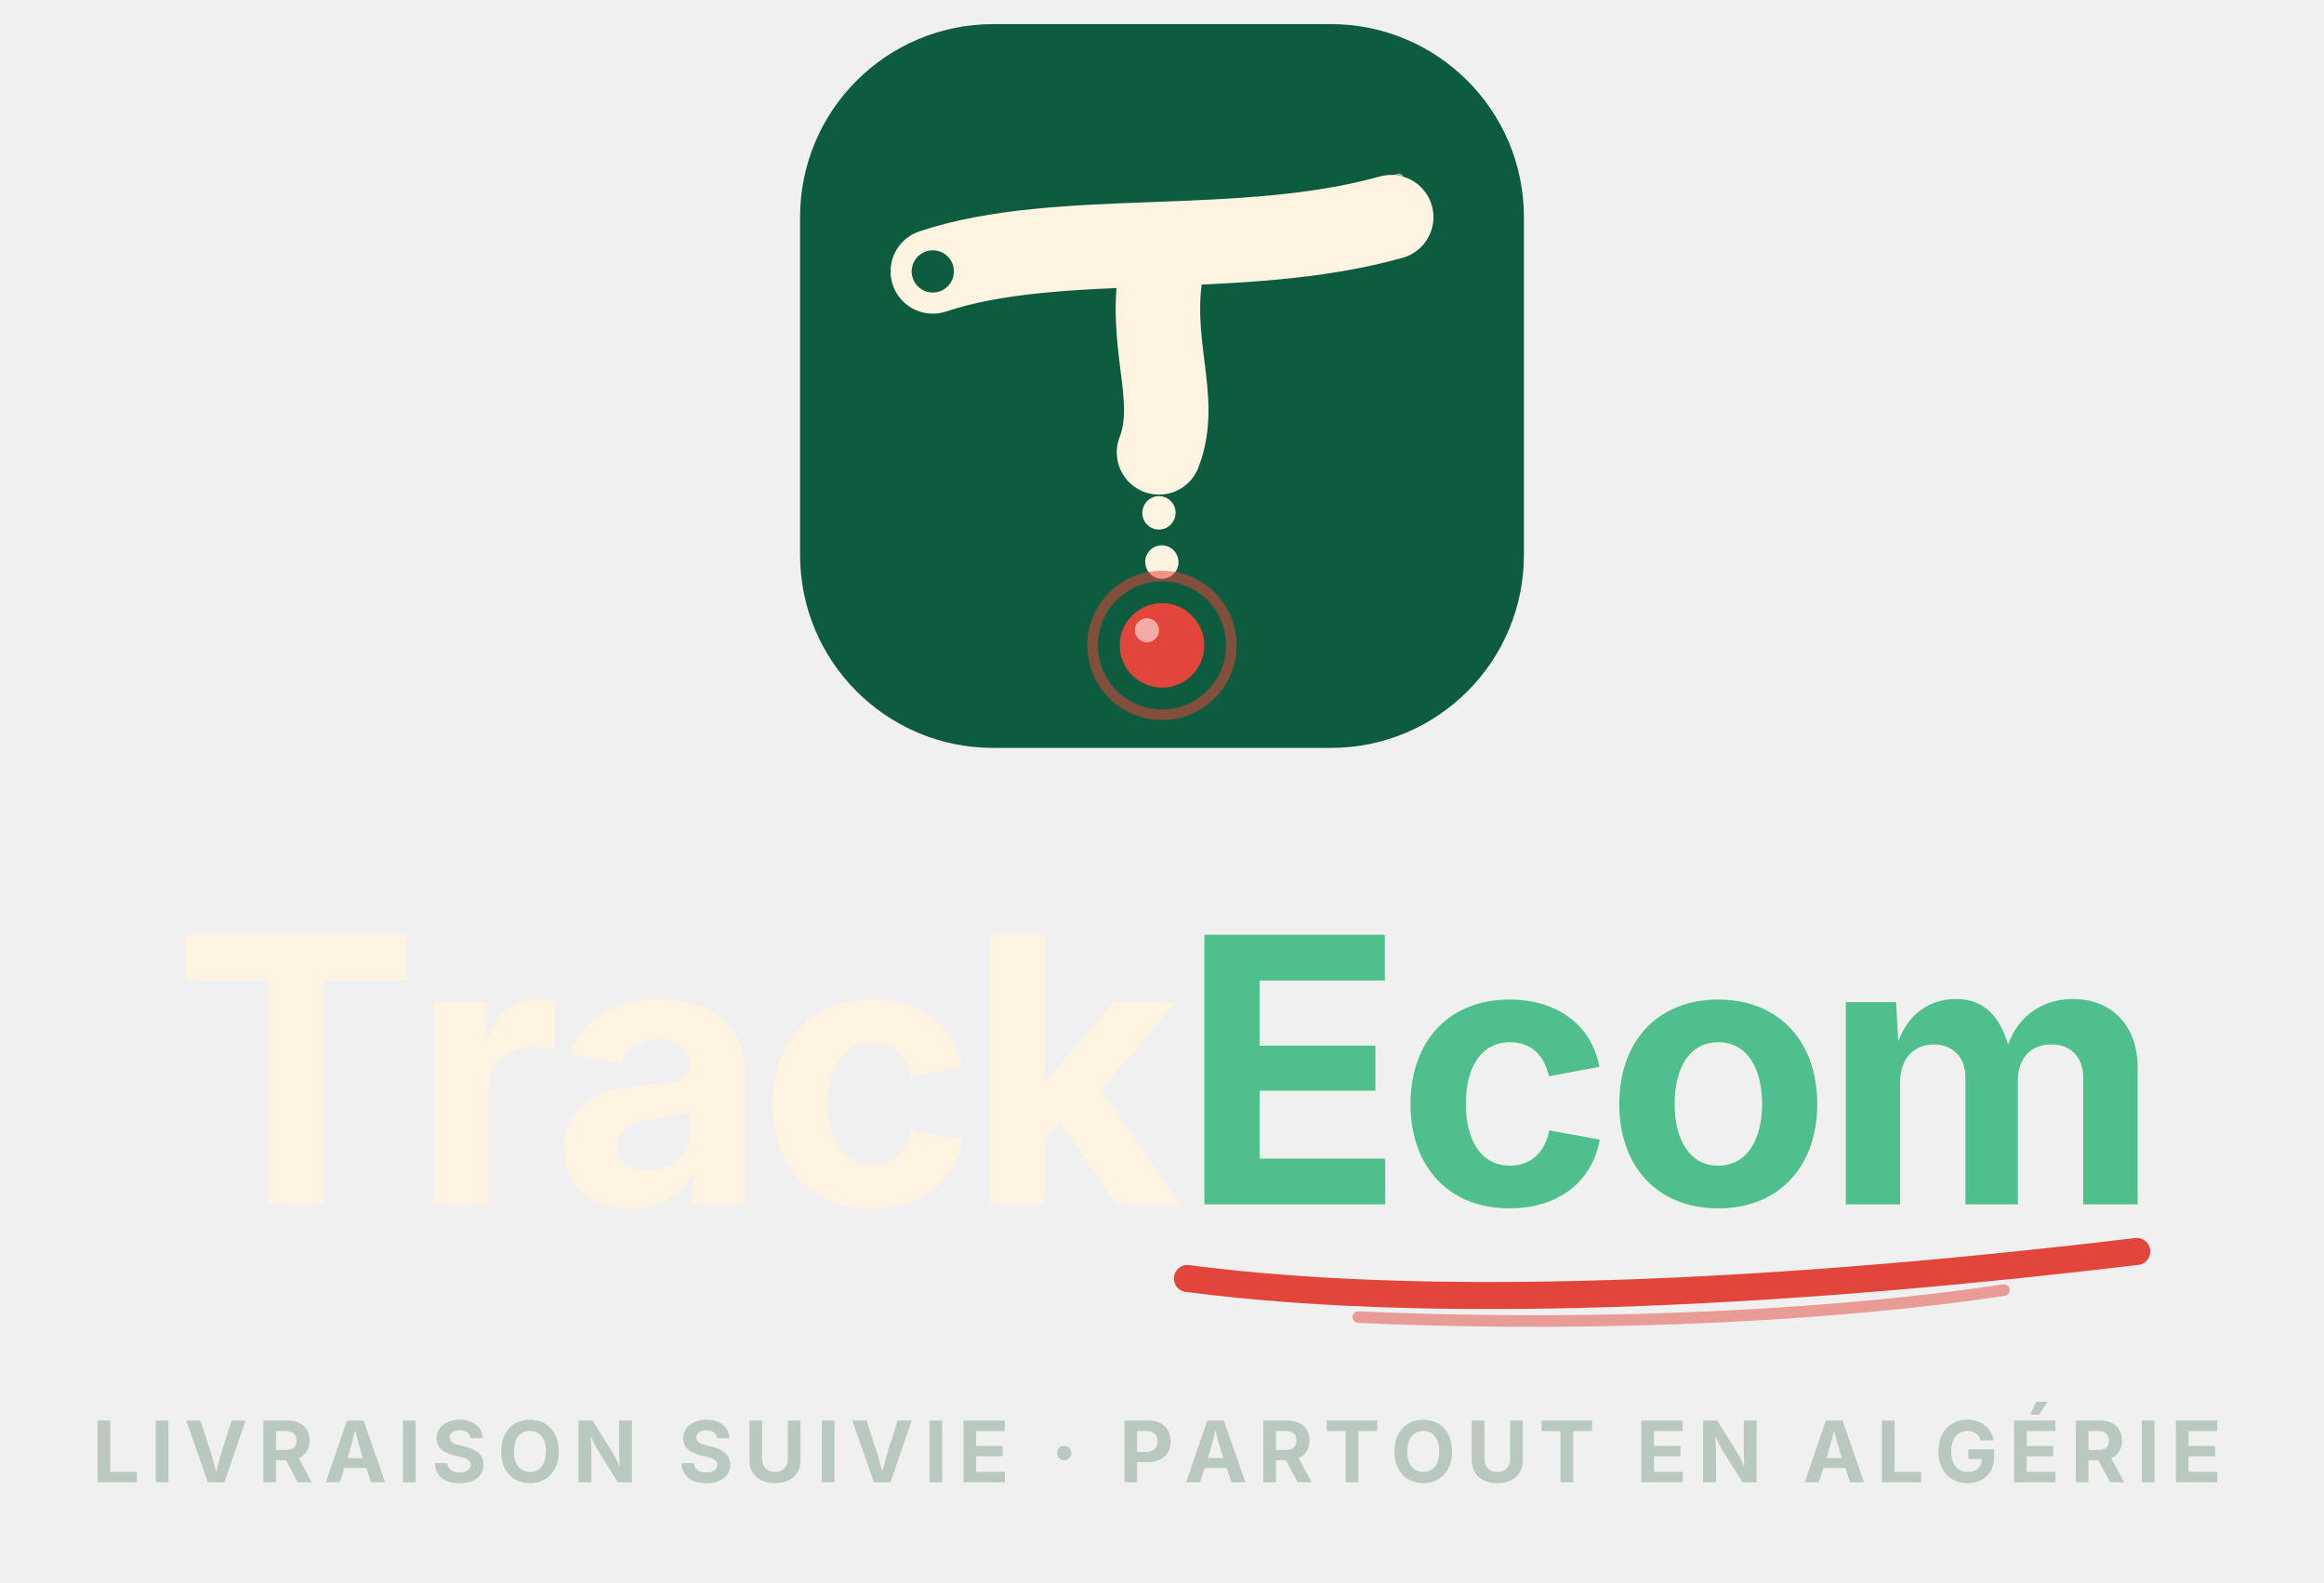
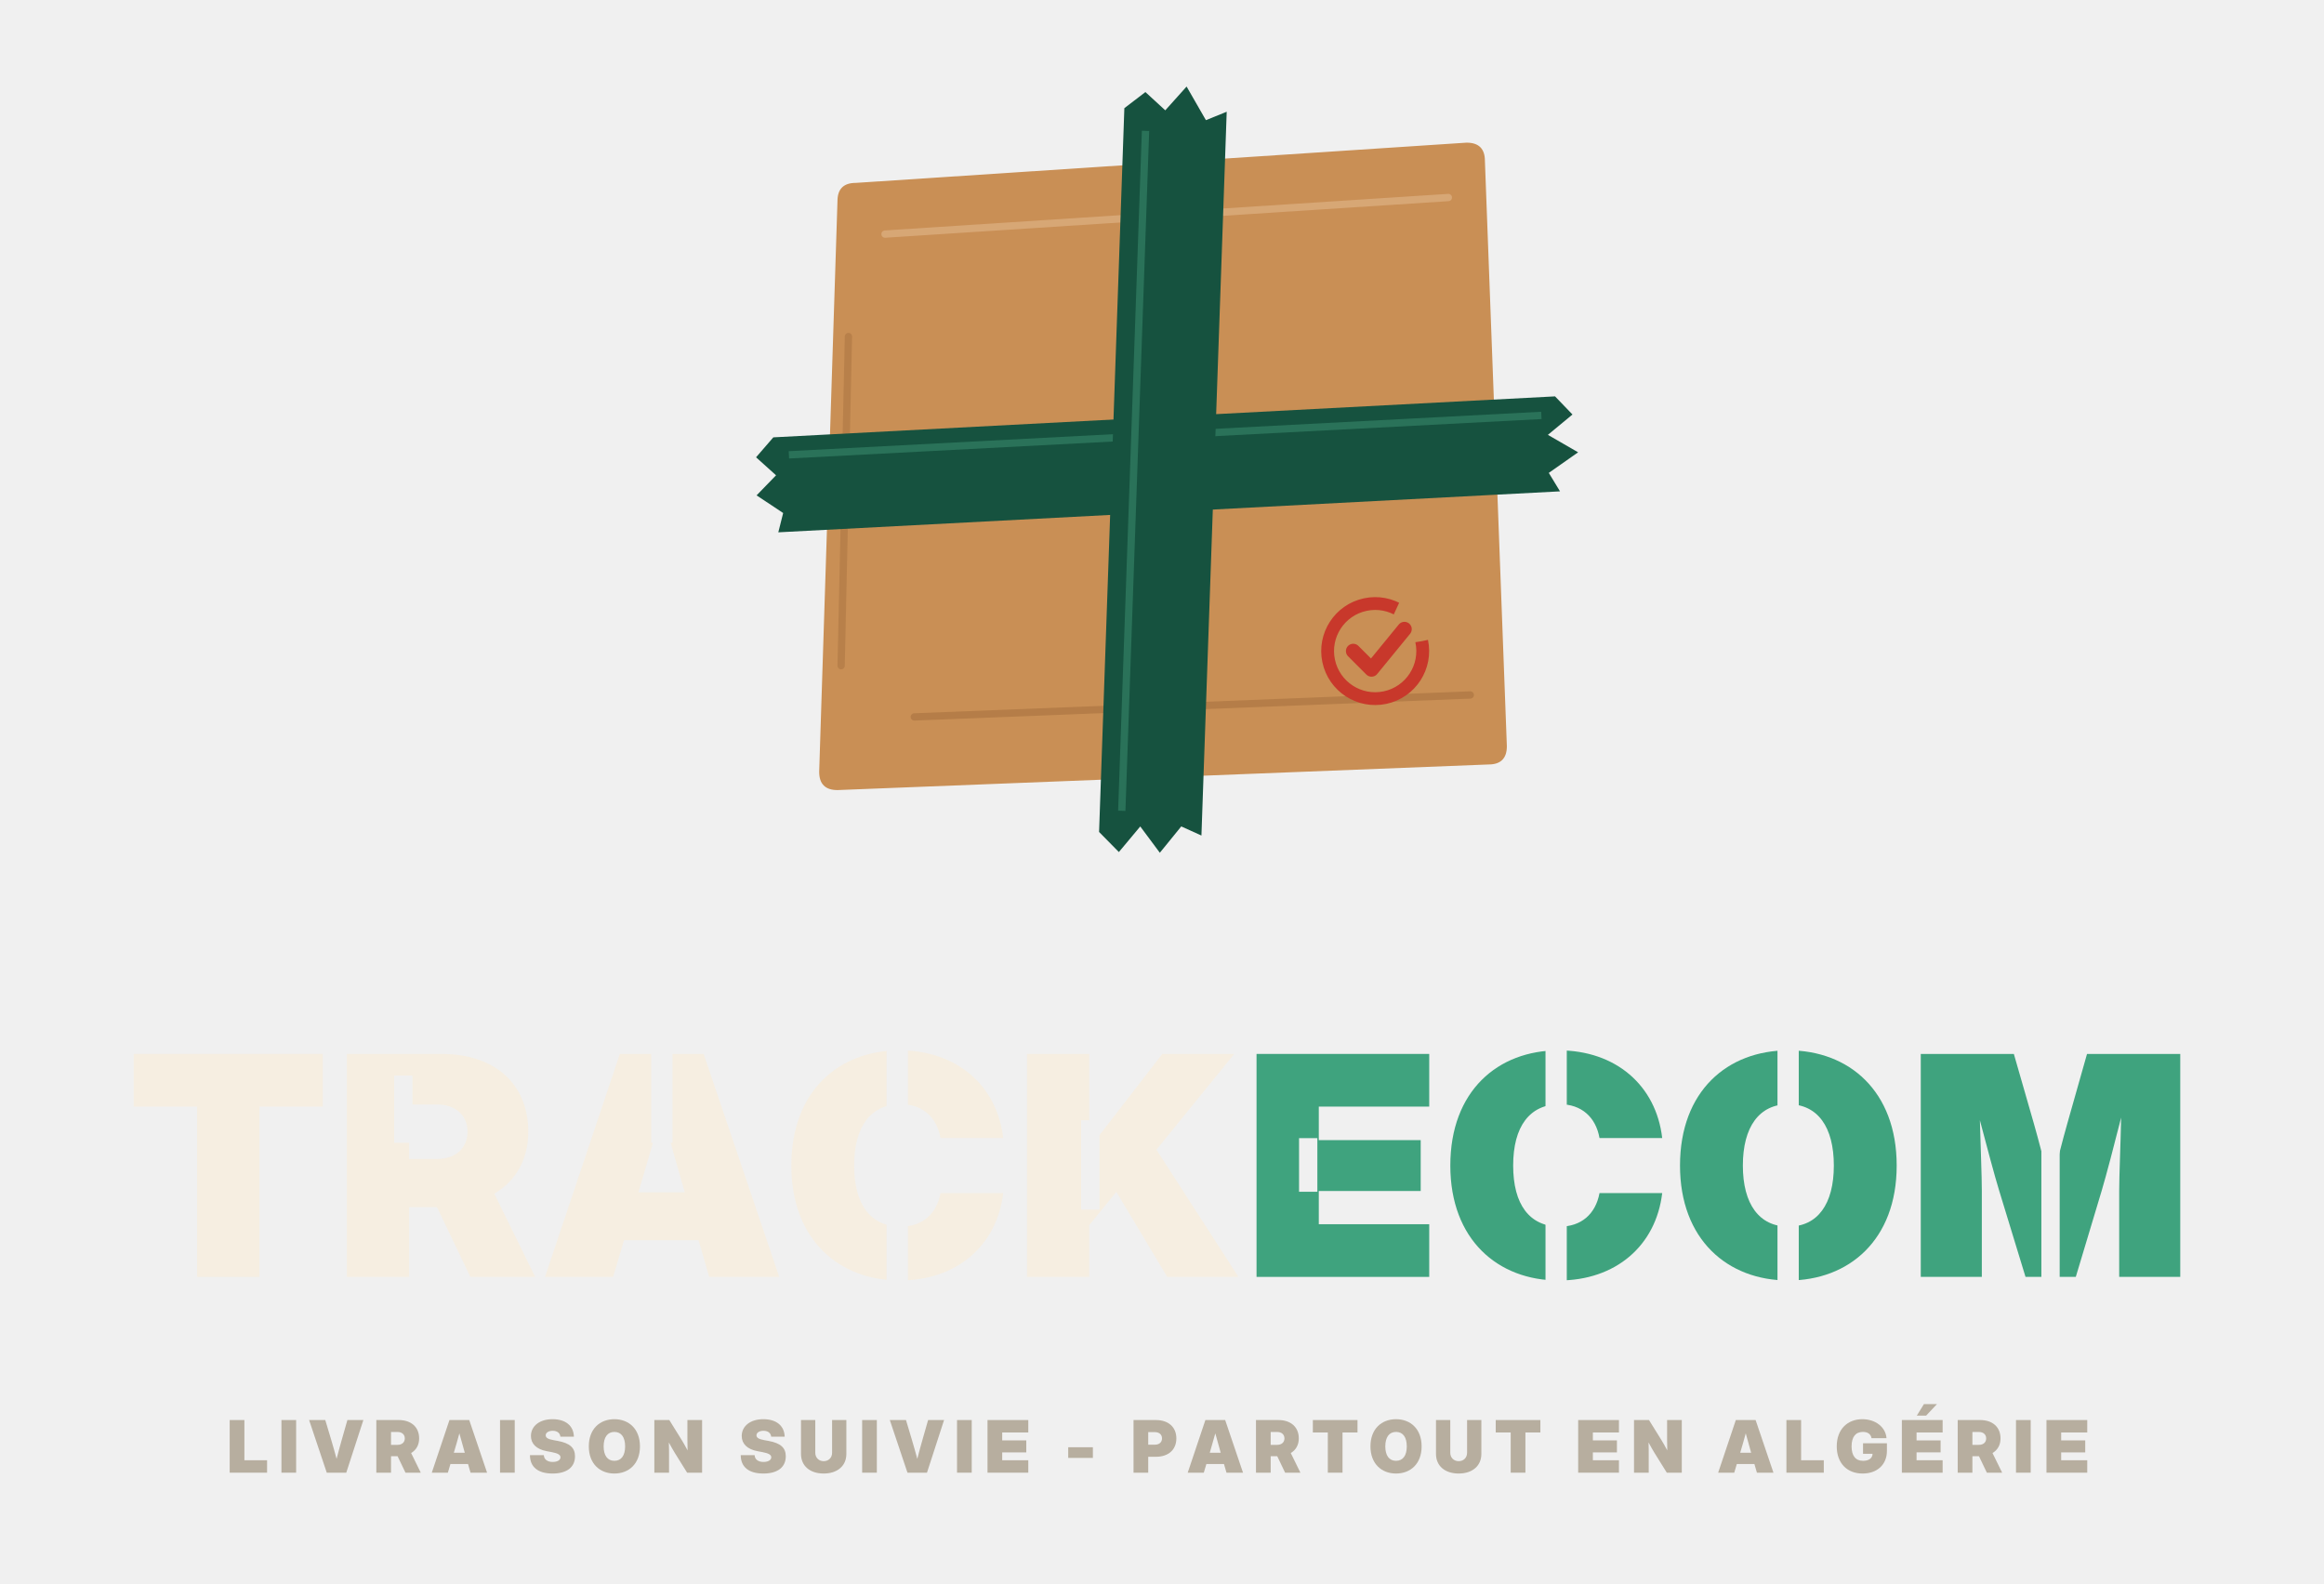
- <svg xmlns="http://www.w3.org/2000/svg" viewBox="0 0 602 410" width="602" height="410" role="img" aria-labelledby="t">
-   <g transform="translate(201.0 0) scale(0.78125)">
-     <rect x="8" y="8" width="240" height="240" rx="64" fill="#0E5C3F" />
-     <path d="M54 88 C 96 74, 156 84, 204 68" fill="none" stroke="#F3E3C3" stroke-opacity=".6" stroke-width="3" stroke-linecap="round" transform="translate(3 -7) rotate(-1.5 128 84)" />
-     <path d="M131 88 C 126 116, 135 132, 129 152" fill="none" stroke="#F3E3C3" stroke-opacity=".6" stroke-width="3" stroke-linecap="round" transform="translate(-8 2)" />
-     <path d="M52 90 C 94 76, 154 86, 204 72" fill="none" stroke="#FFF4E2" stroke-width="28" stroke-linecap="round" />
-     <path d="M128 88 C 123 114, 134 132, 127 150" fill="none" stroke="#FFF4E2" stroke-width="28" stroke-linecap="round" />
-     <path d="M127 170 C 125 176, 126 181, 128 186.5" fill="none" stroke="#FFF4E2" stroke-width="11" stroke-linecap="round" stroke-dasharray="0.1 16.6" />
-     <circle cx="52" cy="90" r="7" fill="#0E5C3F" />
-     <circle cx="128" cy="214" r="23" fill="none" stroke="#E2463A" stroke-opacity=".55" stroke-width="3.5" />
-     <circle cx="128" cy="214" r="14" fill="#E2463A" />
-     <circle cx="123" cy="209" r="4" fill="#fff" fill-opacity=".55" />
+ <svg xmlns="http://www.w3.org/2000/svg" viewBox="0 0 546 372" width="546" height="372" role="img" aria-labelledby="t">
+   <defs>
+     <mask id="st" maskUnits="userSpaceOnUse" x="-20" y="-86" width="526" height="115">
+       <rect x="-20" y="-86" width="526" height="115" fill="#fff" />
+       <rect x="62.6" y="-47.3" width="4.3" height="15.8" fill="#000" />
+       <rect x="123.0" y="-57.8" width="5.0" height="26.3" fill="#000" />
+       <rect x="178.3" y="-57.8" width="5.0" height="63.1" fill="#000" />
+       <rect x="224.0" y="-36.8" width="4.3" height="21.0" fill="#000" />
+       <rect x="275.2" y="-32.6" width="4.3" height="12.6" fill="#000" />
+       <rect x="333.1" y="-57.8" width="5.0" height="63.1" fill="#000" />
+       <rect x="387.6" y="-57.8" width="5.0" height="63.1" fill="#000" />
+       <rect x="449.6" y="-57.8" width="4.3" height="63.1" fill="#000" />
+     </mask>
+   </defs>
+   <g transform="translate(163.2398 0) scale(0.859375)">
+     <path d="M44 50 L211 39 Q216 39 216 44 L222 204 Q222 209 217 209 L39 216 Q34 216 34 211 L39 55 Q39 50 44 50 Z" fill="#C98F55" />
+     <path d="M52 64 L206 54" stroke="#DDB083" stroke-width="2" stroke-linecap="round" opacity=".7" />
+     <path d="M60 196 L212 190" stroke="#A8723F" stroke-width="2" stroke-linecap="round" opacity=".6" />
+     <path d="M40 182 L42 92" stroke="#A8723F" stroke-width="2" stroke-linecap="round" opacity=".5" />
+     <g transform="rotate(-3 128 127)">
+       <path d="M22.0 114.0 L236.0 114.0 L240.5 119.2 L233.5 124.4 L241.5 129.6 L233.2 134.8 L236.0 140.0 L22.0 140.0 L23.6 134.8 L16.6 129.6 L22.2 124.4 L17.0 119.2 Z" fill="#16523F" />
+       <path d="M26 119 L232 119" stroke="#2F7A5F" stroke-width="2" opacity=".8" />
+     </g>
+     <g transform="rotate(2 128 128)">
+       <path d="M142.0 30.0 L142.0 228.0 L136.4 225.7 L130.8 233.1 L125.2 226.1 L119.6 233.3 L114.0 228.0 L114.0 30.0 L119.6 25.4 L125.2 30.2 L130.8 23.5 L136.4 32.5 Z" fill="#16523F" />
+       <path d="M120 36 L120 222" stroke="#2F7A5F" stroke-width="2" opacity=".8" />
+     </g>
+     <circle cx="186" cy="178" r="13" fill="none" stroke="#C8382B" stroke-width="3.5" transform="rotate(-12 186 178)" stroke-dasharray="70 12" />
+     <path d="M180 178 l5 5 l9 -11" fill="none" stroke="#C8382B" stroke-width="4" stroke-linecap="round" stroke-linejoin="round" />
  </g>
-   <g transform="translate(44.66031 312)">
-     <path d="M3.516 -57.984H24.891V0.0H39.234V-57.984H60.562V-69.844H3.516ZM67.678 0.0H81.741V-29.812C81.741 -36.328 86.475 -40.781 92.944 -40.781C95.006 -40.781 97.772 -40.453 99.037 -40.078V-52.641C97.772 -52.922 95.944 -53.109 94.491 -53.109C88.584 -53.109 83.756 -49.734 81.834 -43.266H81.272V-52.406H67.678ZM118.997 1.031C126.731 1.031 131.794 -2.391 134.325 -7.266H134.794V0.0H148.106V-35.297C148.106 -48.0 137.137 -53.062 125.887 -53.062C114.169 -53.062 105.731 -47.859 103.059 -38.766L115.95 -36.609C117.075 -39.984 120.403 -42.656 125.841 -42.656C131.091 -42.656 134.044 -40.125 134.044 -35.672V-35.438C134.044 -32.016 130.341 -31.641 121.341 -30.75C111.028 -29.766 101.559 -26.391 101.559 -14.672C101.559 -4.312 109.012 1.031 118.997 1.031ZM122.981 -8.859C118.341 -8.859 115.059 -10.969 115.059 -15.047C115.059 -19.266 118.528 -21.281 123.731 -22.031C126.825 -22.453 132.403 -23.203 134.137 -24.422V-18.75C134.137 -13.219 129.544 -8.859 122.981 -8.859ZM181.144 1.031C193.706 1.031 202.566 -5.766 204.534 -16.781L191.456 -19.172C190.331 -13.5 186.722 -10.031 181.284 -10.031C173.784 -10.031 169.847 -16.641 169.847 -26.016C169.847 -35.484 173.784 -42.0 181.284 -42.0C186.722 -42.0 190.191 -38.625 191.362 -33.188L204.441 -35.625C202.472 -46.406 193.566 -53.062 181.144 -53.062C165.347 -53.062 155.503 -42.188 155.503 -25.969C155.503 -9.844 165.347 1.031 181.144 1.031ZM211.791 0.0H225.853V-16.828L229.884 -21.375L244.509 0.0H261.056L240.478 -29.672L260.072 -52.406H243.806L226.65 -32.25H225.853V-69.844H211.791Z" fill="#FFF4E2" />
-     <path d="M267.326 0.0H314.154V-11.859H281.623V-29.438H311.623V-41.109H281.623V-57.984H314.061V-69.844H267.326ZM346.348 1.031C358.911 1.031 367.77 -5.766 369.739 -16.781L356.661 -19.172C355.536 -13.5 351.926 -10.031 346.489 -10.031C338.989 -10.031 335.051 -16.641 335.051 -26.016C335.051 -35.484 338.989 -42.0 346.489 -42.0C351.926 -42.0 355.395 -38.625 356.567 -33.188L369.645 -35.625C367.676 -46.406 358.77 -53.062 346.348 -53.062C330.551 -53.062 320.707 -42.188 320.707 -25.969C320.707 -9.844 330.551 1.031 346.348 1.031ZM400.433 1.031C416.183 1.031 426.073 -9.844 426.073 -25.969C426.073 -42.188 416.183 -53.062 400.433 -53.062C384.636 -53.062 374.792 -42.188 374.792 -25.969C374.792 -9.844 384.636 1.031 400.433 1.031ZM400.433 -10.031C392.933 -10.031 389.136 -16.875 389.136 -26.016C389.136 -35.297 392.933 -42.0 400.433 -42.0C407.933 -42.0 411.776 -35.25 411.776 -26.016C411.776 -16.875 407.933 -10.031 400.433 -10.031ZM433.47 0.0H447.533V-31.688C447.533 -37.969 451.329 -41.438 456.298 -41.438C461.079 -41.438 464.454 -38.156 464.454 -33.047V0.0H478.048V-32.25C478.048 -37.734 481.329 -41.438 486.673 -41.438C491.408 -41.438 494.97 -38.578 494.97 -32.672V0.0H509.079V-35.344C509.079 -46.734 501.954 -53.203 492.345 -53.203C485.126 -53.203 478.47 -49.5 475.517 -41.438C473.079 -49.406 468.72 -53.203 462.017 -53.203C455.736 -53.203 449.876 -49.875 447.064 -42.234L446.501 -52.406H433.47Z" fill="#4FC08D" />
-     <path d="M262.918 19.2 C 331.776 28.2, 425.226 22.2, 508.839 12.2" fill="none" stroke="#E2463A" stroke-width="7" stroke-linecap="round" />
-     <path d="M307.184 29.2 C 373.583 32.2, 435.063 28.2, 474.41 22.2" fill="none" stroke="#E2463A" stroke-opacity=".5" stroke-width="3" stroke-linecap="round" />
+   <g transform="translate(30.0 300.0)">
+     <g mask="url(#st)">
+       <path d="M1.406 -40.008H16.312V0.0H30.938V-40.008H45.844V-52.383H1.406Z" fill="#F6EEE1" />
+       <path d="M51.502 0.0H66.127V-16.383H72.667L80.506 0.0H95.729L86.131 -19.547C91.229 -22.57 94.112 -27.598 94.112 -34.102C94.112 -45.316 86.272 -52.383 73.756 -52.383H51.502ZM66.127 -27.703V-40.5H72.667C77.061 -40.5 79.838 -37.934 79.838 -34.102C79.838 -30.27 77.061 -27.703 72.667 -27.703Z" fill="#F6EEE1" />
+       <path d="M98.048 0.0H114.044L116.61 -8.613H134.118L136.614 0.0H153.067L135.314 -52.383H115.626ZM119.985 -19.863 120.126 -20.32C122.025 -26.648 123.782 -32.766 125.505 -39.129C127.192 -32.766 128.915 -26.648 130.743 -20.32L130.884 -19.863Z" fill="#F6EEE1" />
+       <path d="M181.367 0.844C194.761 0.844 204.218 -7.312 205.695 -19.688H190.965C190.05 -14.766 186.675 -11.812 181.648 -11.812C174.511 -11.812 170.679 -17.016 170.679 -26.156C170.679 -35.332 174.547 -40.57 181.648 -40.57C186.675 -40.57 190.086 -37.582 190.965 -32.625H205.695C204.254 -45.0 194.761 -53.227 181.367 -53.227C167.058 -53.227 155.914 -43.664 155.914 -26.156C155.914 -8.789 167.058 0.844 181.367 0.844Z" fill="#F6EEE1" />
+       <path d="M211.283 0.0H225.908V-12.164L232.272 -19.969L244.225 0.0H260.959L241.694 -29.883L259.975 -52.383H243.065L232.658 -38.918C230.408 -36.0 228.158 -33.117 225.908 -30.199V-52.383H211.283Z" fill="#F6EEE1" />
+       <path d="M265.212 0.0H305.782V-12.375H279.837V-20.18H303.778V-32.133H279.837V-40.008H305.782V-52.383H265.212Z" fill="#3FA37E" />
+       <path d="M336.191 0.844C349.585 0.844 359.042 -7.312 360.519 -19.688H345.788C344.874 -14.766 341.499 -11.812 336.472 -11.812C329.335 -11.812 325.503 -17.016 325.503 -26.156C325.503 -35.332 329.37 -40.57 336.472 -40.57C341.499 -40.57 344.91 -37.582 345.788 -32.625H360.519C359.077 -45.0 349.585 -53.227 336.191 -53.227C321.882 -53.227 310.738 -43.664 310.738 -26.156C310.738 -8.789 321.882 0.844 336.191 0.844Z" fill="#3FA37E" />
+       <path d="M390.154 0.844C404.393 0.844 415.607 -8.684 415.607 -26.156C415.607 -43.664 404.393 -53.227 390.154 -53.227C375.846 -53.227 364.701 -43.664 364.701 -26.156C364.701 -8.789 375.846 0.844 390.154 0.844ZM390.154 -11.812C383.299 -11.812 379.467 -17.121 379.467 -26.156C379.467 -35.227 383.299 -40.57 390.154 -40.57C397.045 -40.57 400.842 -35.227 400.842 -26.156C400.842 -17.121 397.045 -11.812 390.154 -11.812Z" fill="#3FA37E" />
+       <path d="M421.266 0.0H435.61V-20.25C435.61 -23.625 435.329 -30.34 435.153 -36.809C436.84 -30.41 438.598 -23.801 439.688 -20.25L445.875 0.0H457.688L463.77 -20.25C464.86 -23.941 466.688 -30.867 468.34 -37.441C468.2 -30.797 467.883 -23.766 467.883 -20.25V0.0H482.227V-52.383H460.325L455.684 -36.0C454.665 -32.449 453.118 -26.367 451.782 -20.988C450.446 -26.367 448.864 -32.449 447.844 -36.0L443.133 -52.383H421.266Z" fill="#3FA37E" />
+     </g>
  </g>
-   <path transform="translate(23.82406 384)" d="M1.45 0.0H11.634V-2.718H4.727V-16.006H1.45ZM19.806 -16.006H16.53V0.0H19.806ZM30.03 0.0H34.316L39.795 -16.006H36.175L33.704 -8.282C33.22 -6.671 32.726 -4.823 32.189 -2.643C31.641 -4.802 31.126 -6.671 30.621 -8.282L28.064 -16.006H24.423ZM44.411 0.0H47.688V-5.715H50.266L53.316 0.0H56.947L53.542 -6.241C55.368 -7.025 56.378 -8.604 56.378 -10.796C56.378 -13.943 54.294 -16.006 50.652 -16.006H44.411ZM47.688 -8.368V-13.299H50.04C52.049 -13.299 52.994 -12.407 52.994 -10.796C52.994 -9.195 52.049 -8.368 50.051 -8.368ZM60.576 0.0H64.196L65.388 -3.717H71.071L72.306 0.0H75.948L70.34 -16.006H66.043ZM66.205 -6.284 66.666 -7.724C67.15 -9.335 67.623 -11.236 68.16 -13.438C68.718 -11.258 69.223 -9.367 69.739 -7.724L70.222 -6.284ZM83.841 -16.006H80.564V0.0H83.841ZM95.246 0.236C99.135 0.236 101.423 -1.644 101.423 -4.555C101.423 -7.24 99.339 -8.615 96.643 -9.238L95.193 -9.593C93.839 -9.915 92.636 -10.42 92.636 -11.612C92.636 -12.687 93.581 -13.46 95.257 -13.46C96.901 -13.46 97.921 -12.719 98.039 -11.44H101.208C101.154 -14.255 98.834 -16.221 95.289 -16.221C91.809 -16.221 89.274 -14.287 89.274 -11.397C89.274 -9.066 90.896 -7.702 93.603 -7.047L95.364 -6.606C97.105 -6.177 98.125 -5.672 98.125 -4.576C98.125 -3.362 96.965 -2.535 95.214 -2.535C93.442 -2.535 92.142 -3.341 92.034 -4.963H88.844C88.941 -1.558 91.401 0.236 95.246 0.236ZM113.452 0.215C117.695 0.215 120.917 -2.782 120.917 -7.992C120.917 -13.224 117.695 -16.221 113.452 -16.221C109.209 -16.221 105.986 -13.224 105.986 -7.992C105.986 -2.793 109.209 0.215 113.452 0.215ZM113.452 -2.696C110.97 -2.696 109.316 -4.565 109.316 -7.992C109.316 -11.43 110.97 -13.31 113.452 -13.31C115.933 -13.31 117.587 -11.44 117.587 -7.992C117.587 -4.565 115.933 -2.696 113.452 -2.696ZM126.017 0.0H129.369V-7.358C129.369 -8.304 129.272 -10.022 129.154 -11.956C130.142 -9.958 130.733 -8.787 131.625 -7.348L136.223 0.0H139.886V-16.006H136.534V-8.325C136.534 -7.272 136.62 -5.554 136.738 -3.985C136.04 -5.65 135.363 -6.864 134.729 -7.906L129.67 -16.006H126.017ZM159.141 0.236C163.03 0.236 165.318 -1.644 165.318 -4.555C165.318 -7.24 163.234 -8.615 160.538 -9.238L159.088 -9.593C157.734 -9.915 156.531 -10.42 156.531 -11.612C156.531 -12.687 157.476 -13.46 159.152 -13.46C160.796 -13.46 161.816 -12.719 161.934 -11.44H165.103C165.049 -14.255 162.729 -16.221 159.184 -16.221C155.704 -16.221 153.169 -14.287 153.169 -11.397C153.169 -9.066 154.791 -7.702 157.498 -7.047L159.259 -6.606C161 -6.177 162.02 -5.672 162.02 -4.576C162.02 -3.362 160.86 -2.535 159.109 -2.535C157.337 -2.535 156.037 -3.341 155.929 -4.963H152.739C152.836 -1.558 155.296 0.236 159.141 0.236ZM176.928 0.226C180.881 0.226 183.534 -2.116 183.534 -5.618V-16.006H180.247V-5.887C180.247 -4.018 178.936 -2.675 176.928 -2.675C174.919 -2.675 173.598 -4.018 173.598 -5.887V-16.006H170.321V-5.618C170.321 -2.116 172.942 0.226 176.928 0.226ZM192.34 -16.006H189.064V0.0H192.34ZM202.564 0.0H206.85L212.329 -16.006H208.709L206.238 -8.282C205.755 -6.671 205.26 -4.823 204.723 -2.643C204.175 -4.802 203.66 -6.671 203.155 -8.282L200.598 -16.006H196.957ZM220.222 -16.006H216.945V0.0H220.222ZM225.762 0.0H236.494V-2.718H229.038V-6.746H235.913V-9.421H229.038V-13.288H236.472V-16.006H225.762ZM251.839 -5.747C252.892 -5.747 253.697 -6.542 253.697 -7.584C253.697 -8.637 252.892 -9.432 251.839 -9.432C250.786 -9.432 249.981 -8.637 249.981 -7.584C249.981 -6.542 250.786 -5.747 251.839 -5.747ZM267.453 0.0H270.729V-5.231H273.619C277.304 -5.231 279.42 -7.434 279.42 -10.603C279.42 -13.75 277.336 -16.006 273.694 -16.006H267.453ZM270.729 -7.874V-13.299H273.082C275.091 -13.299 276.036 -12.214 276.036 -10.603C276.036 -8.991 275.091 -7.874 273.093 -7.874ZM283.424 0.0H287.044L288.237 -3.717H293.919L295.154 0.0H298.796L293.189 -16.006H288.892ZM289.053 -6.284 289.515 -7.724C289.998 -9.335 290.471 -11.236 291.008 -13.438C291.567 -11.258 292.071 -9.367 292.587 -7.724L293.071 -6.284ZM303.413 0.0H306.689V-5.715H309.267L312.318 0.0H315.949L312.544 -6.241C314.37 -7.025 315.379 -8.604 315.379 -10.796C315.379 -13.943 313.295 -16.006 309.654 -16.006H303.413ZM306.689 -8.368V-13.299H309.042C311.05 -13.299 311.996 -12.407 311.996 -10.796C311.996 -9.195 311.05 -8.368 309.052 -8.368ZM319.856 -13.288H324.755V0.0H328.042V-13.288H332.93V-16.006H319.856ZM344.851 0.215C349.094 0.215 352.317 -2.782 352.317 -7.992C352.317 -13.224 349.094 -16.221 344.851 -16.221C340.608 -16.221 337.385 -13.224 337.385 -7.992C337.385 -2.793 340.608 0.215 344.851 0.215ZM344.851 -2.696C342.369 -2.696 340.715 -4.565 340.715 -7.992C340.715 -11.43 342.369 -13.31 344.851 -13.31C347.332 -13.31 348.987 -11.44 348.987 -7.992C348.987 -4.565 347.332 -2.696 344.851 -2.696ZM364.023 0.226C367.976 0.226 370.63 -2.116 370.63 -5.618V-16.006H367.342V-5.887C367.342 -4.018 366.032 -2.675 364.023 -2.675C362.014 -2.675 360.693 -4.018 360.693 -5.887V-16.006H357.417V-5.618C357.417 -2.116 360.038 0.226 364.023 0.226ZM375.515 -13.288H380.413V0.0H383.7V-13.288H388.588V-16.006H375.515ZM401.334 0.0H412.065V-2.718H404.61V-6.746H411.485V-9.421H404.61V-13.288H412.044V-16.006H401.334ZM417.337 0.0H420.689V-7.358C420.689 -8.304 420.592 -10.022 420.474 -11.956C421.462 -9.958 422.053 -8.787 422.944 -7.348L427.542 0.0H431.205V-16.006H427.854V-8.325C427.854 -7.272 427.94 -5.554 428.058 -3.985C427.359 -5.65 426.683 -6.864 426.049 -7.906L420.989 -16.006H417.337ZM443.672 0.0H447.292L448.484 -3.717H454.167L455.402 0.0H459.044L453.436 -16.006H449.139ZM449.301 -6.284 449.762 -7.724C450.246 -9.335 450.719 -11.236 451.256 -13.438C451.814 -11.258 452.319 -9.367 452.835 -7.724L453.318 -6.284ZM463.66 0.0H473.844V-2.718H466.937V-16.006H463.66ZM485.83 0.215C489.847 0.215 492.737 -2.331 492.737 -6.531V-8.529H486.077V-6.037H489.557C489.503 -3.985 488.128 -2.696 485.851 -2.696C483.284 -2.696 481.629 -4.619 481.629 -8.014C481.629 -11.408 483.337 -13.31 485.808 -13.31C487.591 -13.31 488.794 -12.375 489.246 -10.85H492.576C492.125 -14.008 489.353 -16.221 485.754 -16.221C481.543 -16.221 478.299 -13.17 478.299 -7.981C478.299 -2.922 481.339 0.215 485.83 0.215ZM497.891 0.0H508.622V-2.718H501.167V-6.746H508.042V-9.421H501.167V-13.288H508.6V-16.006H497.891ZM502.101 -17.531H504.357L506.581 -20.872H503.595ZM513.894 0.0H517.17V-5.715H519.748L522.799 0.0H526.43L523.025 -6.241C524.851 -7.025 525.861 -8.604 525.861 -10.796C525.861 -13.943 523.777 -16.006 520.135 -16.006H513.894ZM517.17 -8.368V-13.299H519.523C521.531 -13.299 522.477 -12.407 522.477 -10.796C522.477 -9.195 521.531 -8.368 519.533 -8.368ZM534.258 -16.006H530.982V0.0H534.258ZM539.799 0.0H550.53V-2.718H543.075V-6.746H549.95V-9.421H543.075V-13.288H550.509V-16.006H539.799Z" fill="#B9C9BF" />
+   <g transform="translate(53.3 346)" fill="#B7AE9F">
+     <path d="M0.664 0.0H9.446V-2.922H4.117V-12.368H0.664Z" />
+     <path d="M16.276 -12.368H12.822V0.0H16.276Z" />
+     <path d="M23.47 0.0H28.052L32.07 -12.368H28.318L26.948 -7.57C26.533 -6.126 26.151 -4.69 25.778 -3.246C25.387 -4.69 24.989 -6.126 24.557 -7.57L23.121 -12.368H19.32Z" />
+     <path d="M35.114 0.0H38.567V-3.868H40.111L41.962 0.0H45.556L43.29 -4.615C44.494 -5.329 45.174 -6.516 45.174 -8.052C45.174 -10.7 43.323 -12.368 40.368 -12.368H35.114ZM38.567 -6.541V-9.562H40.111C41.148 -9.562 41.804 -8.957 41.804 -8.052C41.804 -7.147 41.148 -6.541 40.111 -6.541Z" />
+     <path d="M48.144 0.0H51.92L52.526 -2.034H56.66L57.249 0.0H61.134L56.942 -12.368H52.294ZM53.323 -4.69 53.356 -4.798C53.805 -6.292 54.22 -7.736 54.626 -9.239C55.025 -7.736 55.432 -6.292 55.863 -4.798L55.896 -4.69Z" />
+     <path d="M67.631 -12.368H64.178V0.0H67.631Z" />
+     <path d="M76.519 0.199C79.873 0.199 81.79 -1.278 81.79 -3.868C81.79 -5.844 80.587 -6.939 77.748 -7.462L76.752 -7.645C75.465 -7.877 74.909 -8.193 74.909 -8.782C74.909 -9.405 75.59 -9.845 76.561 -9.845C77.59 -9.845 78.279 -9.313 78.362 -8.45H81.533C81.45 -11.04 79.582 -12.567 76.494 -12.567C73.489 -12.567 71.439 -10.965 71.439 -8.616C71.439 -6.782 72.734 -5.512 75.125 -5.055L76.353 -4.823C77.748 -4.557 78.379 -4.208 78.379 -3.611C78.379 -2.963 77.648 -2.523 76.561 -2.523C75.307 -2.523 74.519 -3.113 74.469 -4.117H71.207C71.207 -1.336 73.091 0.199 76.519 0.199Z" />
+     <path d="M91.043 0.199C94.405 0.199 97.053 -2.05 97.053 -6.176C97.053 -10.31 94.405 -12.567 91.043 -12.567C87.665 -12.567 85.034 -10.31 85.034 -6.176C85.034 -2.075 87.665 0.199 91.043 0.199ZM91.043 -2.789C89.425 -2.789 88.52 -4.042 88.52 -6.176C88.52 -8.317 89.425 -9.579 91.043 -9.579C92.67 -9.579 93.567 -8.317 93.567 -6.176C93.567 -4.042 92.67 -2.789 91.043 -2.789Z" />
+     <path d="M100.429 0.0H103.882V-4.516C103.882 -5.014 103.882 -5.985 103.841 -7.097C104.422 -6.026 104.97 -5.072 105.318 -4.516L108.132 0.0H111.652V-12.368H108.199V-7.836C108.199 -7.247 108.207 -6.242 108.24 -5.238C107.759 -6.126 107.252 -7.047 106.962 -7.512L103.949 -12.368H100.429Z" />
+     <path d="" />
+     <path d="M126.041 0.199C129.394 0.199 131.312 -1.278 131.312 -3.868C131.312 -5.844 130.108 -6.939 127.269 -7.462L126.273 -7.645C124.987 -7.877 124.43 -8.193 124.43 -8.782C124.43 -9.405 125.111 -9.845 126.082 -9.845C127.112 -9.845 127.8 -9.313 127.883 -8.45H131.054C130.971 -11.04 129.104 -12.567 126.016 -12.567C123.011 -12.567 120.961 -10.965 120.961 -8.616C120.961 -6.782 122.256 -5.512 124.646 -5.055L125.875 -4.823C127.269 -4.557 127.9 -4.208 127.9 -3.611C127.9 -2.963 127.17 -2.523 126.082 -2.523C124.829 -2.523 124.04 -3.113 123.99 -4.117H120.728C120.728 -1.336 122.612 0.199 126.041 0.199Z" />
+     <path d="M140.216 0.199C143.445 0.199 145.545 -1.61 145.545 -4.399V-12.368H142.192V-4.682C142.192 -3.528 141.378 -2.706 140.216 -2.706C139.071 -2.706 138.241 -3.536 138.241 -4.682V-12.368H134.887V-4.399C134.887 -1.602 136.979 0.199 140.216 0.199Z" />
+     <path d="M152.706 -12.368H149.253V0.0H152.706Z" />
+     <path d="M159.901 0.0H164.483L168.501 -12.368H164.749L163.379 -7.57C162.964 -6.126 162.582 -4.69 162.209 -3.246C161.818 -4.69 161.42 -6.126 160.988 -7.57L159.552 -12.368H155.751Z" />
+     <path d="M174.998 -12.368H171.545V0.0H174.998Z" />
+     <path d="M178.706 0.0H188.285V-2.922H182.159V-4.765H187.812V-7.587H182.159V-9.446H188.285V-12.368H178.706Z" />
+     <path d="" />
+     <path d="M203.462 -5.977H197.668V-3.47H203.462Z" />
+     <path d="" />
+     <path d="M213.012 0.0H216.465V-3.735H218.266C221.221 -3.735 223.073 -5.404 223.073 -8.052C223.073 -10.7 221.221 -12.368 218.266 -12.368H213.012ZM216.465 -6.574V-9.529H218.009C219.047 -9.529 219.702 -8.957 219.702 -8.052C219.702 -7.147 219.047 -6.574 218.009 -6.574Z" />
+     <path d="M225.743 0.0H229.52L230.126 -2.034H234.26L234.849 0.0H238.734L234.542 -12.368H229.893ZM230.923 -4.69 230.956 -4.798C231.404 -6.292 231.819 -7.736 232.226 -9.239C232.624 -7.736 233.031 -6.292 233.463 -4.798L233.496 -4.69Z" />
+     <path d="M241.778 0.0H245.231V-3.868H246.775L248.626 0.0H252.22L249.954 -4.615C251.158 -5.329 251.838 -6.516 251.838 -8.052C251.838 -10.7 249.987 -12.368 247.032 -12.368H241.778ZM245.231 -6.541V-9.562H246.775C247.813 -9.562 248.468 -8.957 248.468 -8.052C248.468 -7.147 247.813 -6.541 246.775 -6.541Z" />
+     <path d="M255.14 -9.446H258.659V0.0H262.112V-9.446H265.632V-12.368H255.14Z" />
+     <path d="M274.686 0.199C278.048 0.199 280.696 -2.05 280.696 -6.176C280.696 -10.31 278.048 -12.567 274.686 -12.567C271.307 -12.567 268.676 -10.31 268.676 -6.176C268.676 -2.075 271.307 0.199 274.686 0.199ZM274.686 -2.789C273.067 -2.789 272.162 -4.042 272.162 -6.176C272.162 -8.317 273.067 -9.579 274.686 -9.579C276.313 -9.579 277.209 -8.317 277.209 -6.176C277.209 -4.042 276.313 -2.789 274.686 -2.789Z" />
+     <path d="M289.401 0.199C292.63 0.199 294.73 -1.61 294.73 -4.399V-12.368H291.376V-4.682C291.376 -3.528 290.563 -2.706 289.401 -2.706C288.255 -2.706 287.425 -3.536 287.425 -4.682V-12.368H284.072V-4.399C284.072 -1.602 286.163 0.199 289.401 0.199Z" />
+     <path d="M298.106 -9.446H301.625V0.0H305.079V-9.446H308.598V-12.368H298.106Z" />
+     <path d="" />
+     <path d="M317.475 0.0H327.054V-2.922H320.928V-4.765H326.581V-7.587H320.928V-9.446H327.054V-12.368H317.475Z" />
+     <path d="M330.597 0.0H334.05V-4.516C334.05 -5.014 334.05 -5.985 334.008 -7.097C334.589 -6.026 335.137 -5.072 335.486 -4.516L338.3 0.0H341.819V-12.368H338.366V-7.836C338.366 -7.247 338.374 -6.242 338.408 -5.238C337.926 -6.126 337.42 -7.047 337.129 -7.512L334.116 -12.368H330.597Z" />
+     <path d="" />
+     <path d="M350.364 0.0H354.141L354.747 -2.034H358.881L359.47 0.0H363.355L359.163 -12.368H354.515ZM355.544 -4.69 355.577 -4.798C356.025 -6.292 356.441 -7.736 356.847 -9.239C357.246 -7.736 357.652 -6.292 358.084 -4.798L358.117 -4.69Z" />
+     <path d="M366.399 0.0H375.181V-2.922H369.852V-12.368H366.399Z" />
+     <path d="M384.302 0.199C387.73 0.199 390.013 -1.901 390.013 -5.122V-6.906H384.401V-4.441H386.642C386.609 -3.445 385.829 -2.789 384.426 -2.789C382.641 -2.789 381.712 -3.976 381.712 -6.176C381.712 -8.375 382.625 -9.579 384.376 -9.579C385.563 -9.579 386.227 -9.023 386.402 -8.102H389.921C389.697 -10.791 387.248 -12.567 384.235 -12.567C380.857 -12.567 378.225 -10.31 378.225 -6.176C378.225 -2.266 380.616 0.199 384.302 0.199Z" />
+     <path d="M393.521 0.0H403.101V-2.922H396.975V-4.765H402.627V-7.587H396.975V-9.446H403.101V-12.368H393.521ZM397.033 -13.406H399.224L401.764 -16.112H398.709Z" />
+     <path d="M406.643 0.0H410.096V-3.868H411.64L413.491 0.0H417.085L414.819 -4.615C416.023 -5.329 416.703 -6.516 416.703 -8.052C416.703 -10.7 414.852 -12.368 411.897 -12.368H406.643ZM410.096 -6.541V-9.562H411.64C412.677 -9.562 413.333 -8.957 413.333 -8.052C413.333 -7.147 412.677 -6.541 411.64 -6.541Z" />
+     <path d="M423.79 -12.368H420.337V0.0H423.79Z" />
+     <path d="M427.498 0.0H437.077V-2.922H430.951V-4.765H436.604V-7.587H430.951V-9.446H437.077V-12.368H427.498Z" />
+   </g>
</svg>
